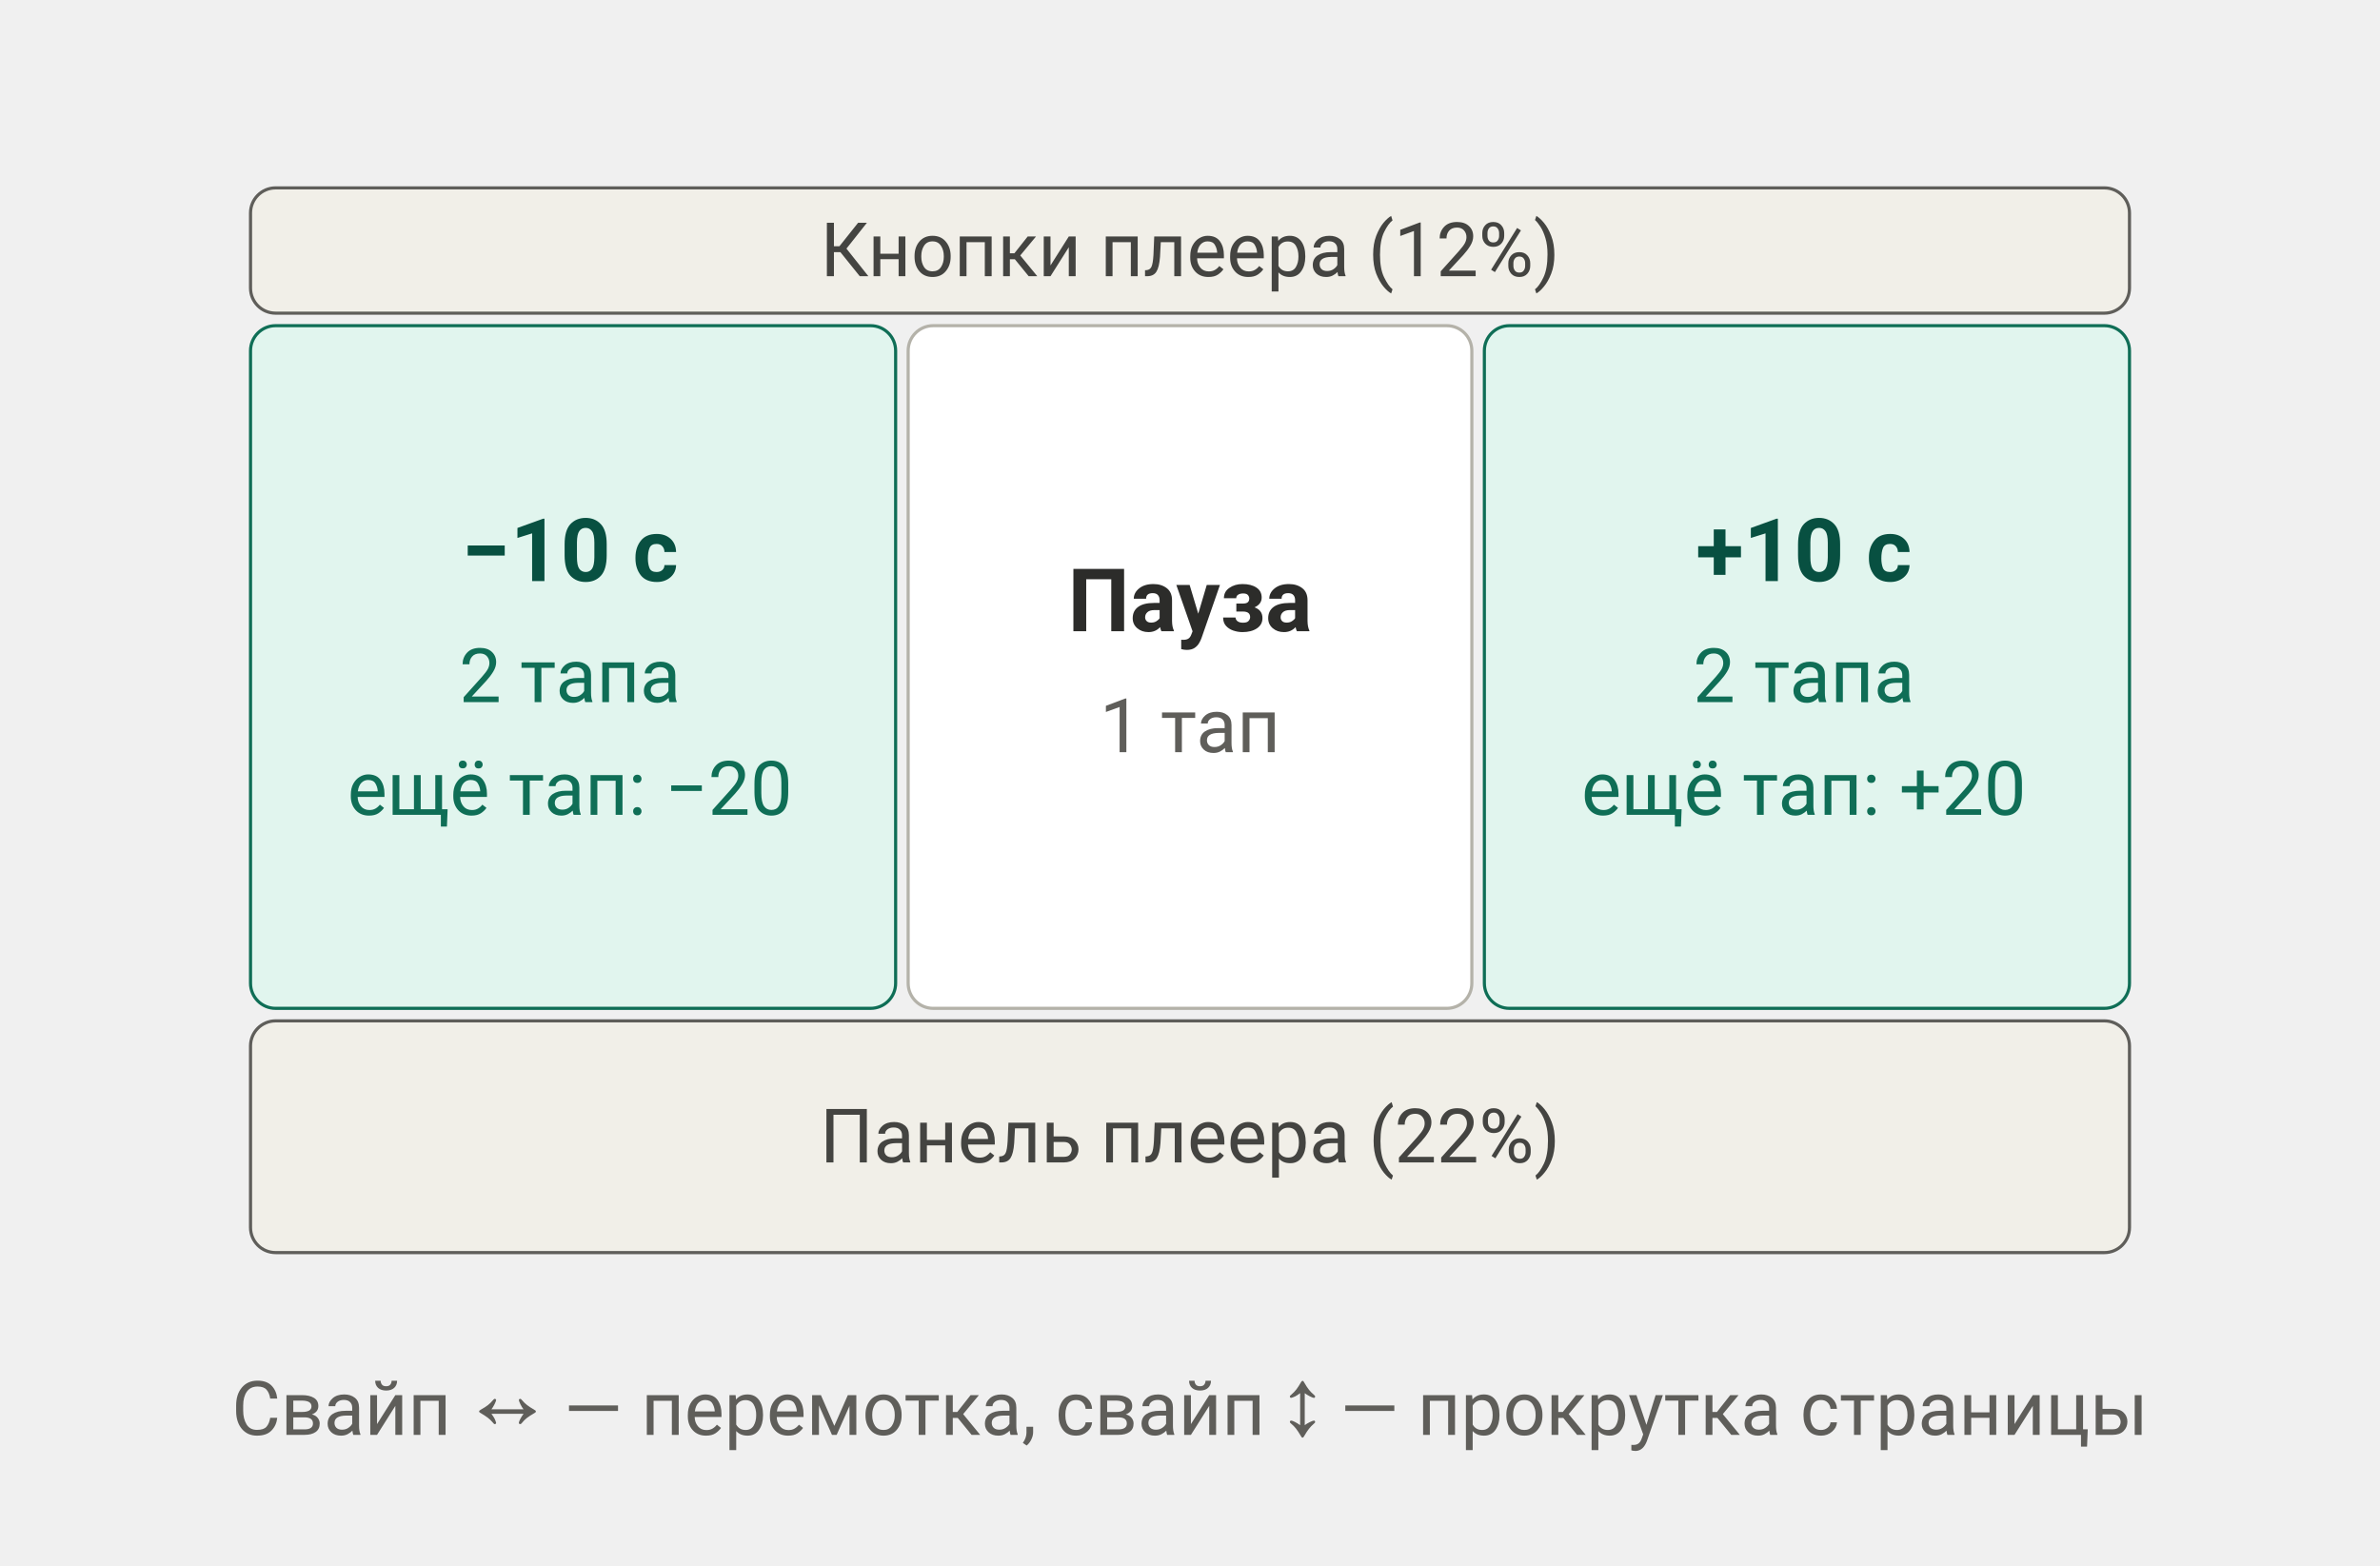
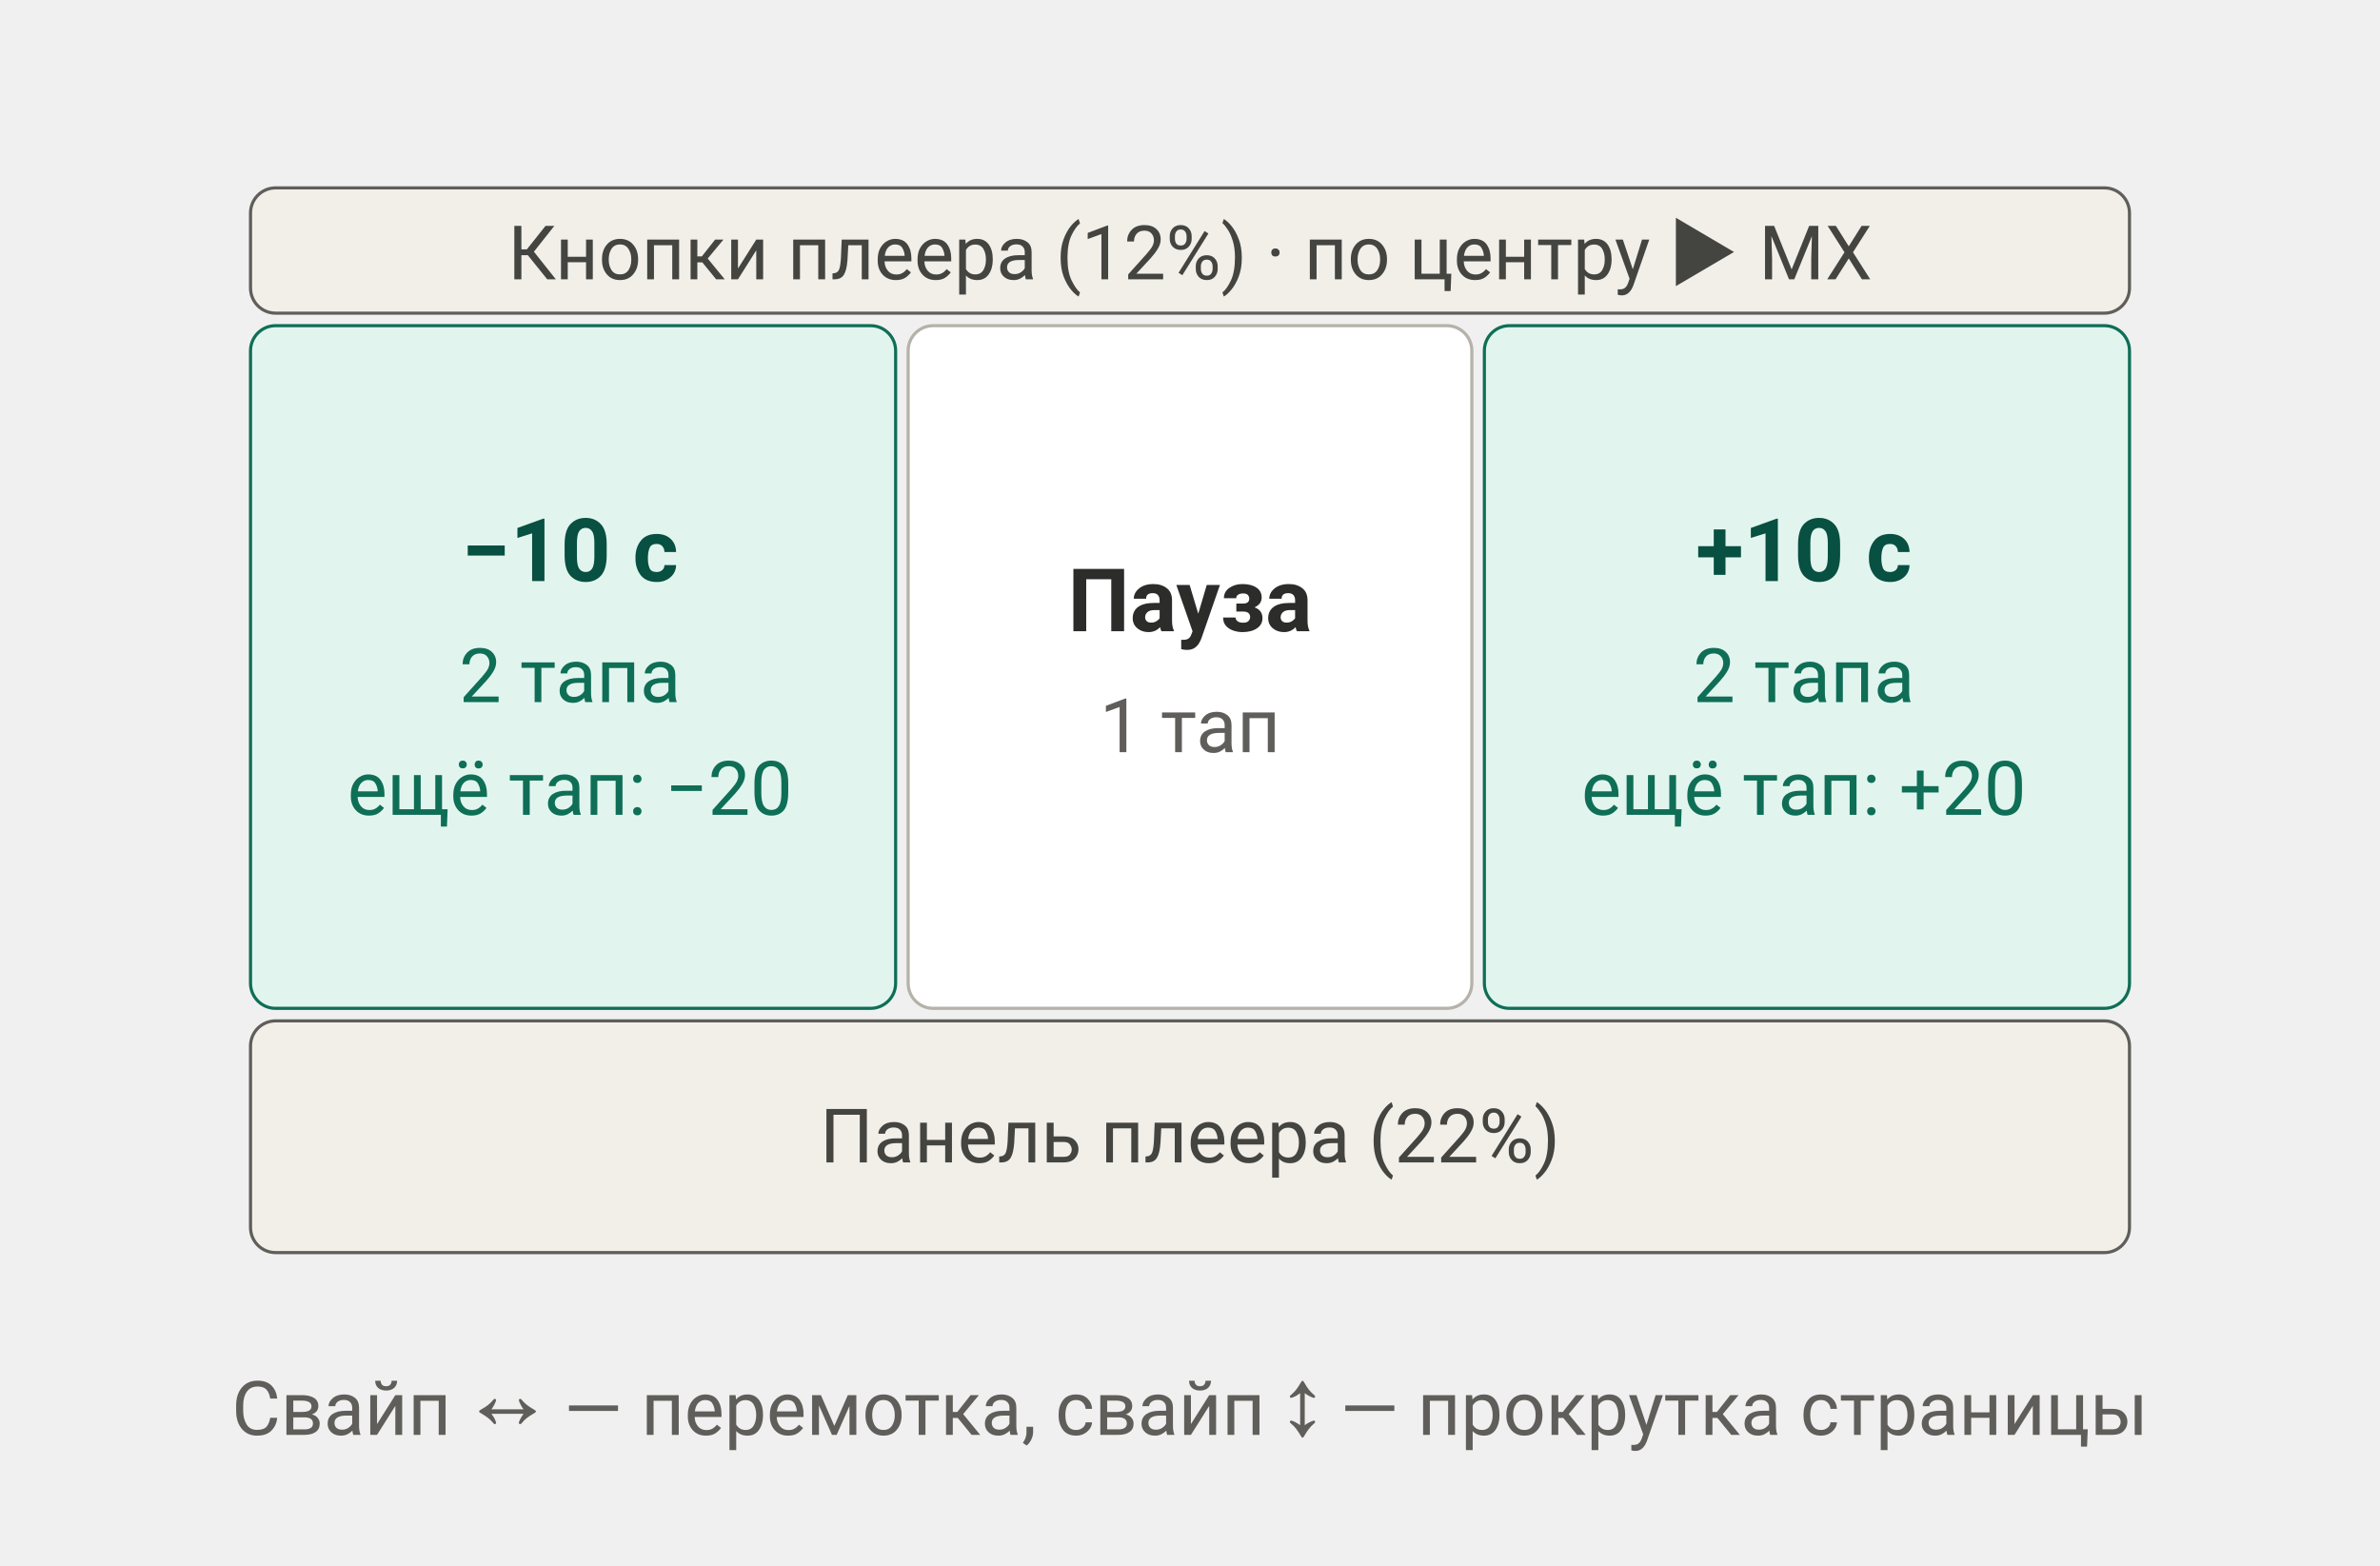
<svg xmlns="http://www.w3.org/2000/svg" width="380" height="250" viewBox="0 0 380 250" role="img">
  <style>
text{font-family:-apple-system,"Segoe UI",Roboto,Helvetica,Arial,sans-serif}
.th{font-size:14px;font-weight:600}.ts{font-size:12px}
.teal rect{fill:#E1F5EE;stroke:#0F6E56}.teal .th{fill:#085041}.teal .ts{fill:#0F6E56}
.gray rect{fill:#F1EFE8;stroke:#5F5E5A}.gray .ts{fill:#444441}
.neu rect{fill:#FFFFFF;stroke:#B4B2A9}.neu .th{fill:#2C2C2A}.neu .ts{fill:#5F5E5A}
.cap{fill:#5F5E5A}.div{stroke:#888780}
@media (prefers-color-scheme:dark){
.teal rect{fill:#085041;stroke:#5DCAA5}.teal .th{fill:#E1F5EE}.teal .ts{fill:#9FE1CB}
.gray rect{fill:#444441;stroke:#B4B2A9}.gray .ts{fill:#F1EFE8}
.neu rect{fill:#2C2C2A;stroke:#888780}.neu .th{fill:#F1EFE8}.neu .ts{fill:#D3D1C7}
.cap{fill:#B4B2A9}.div{stroke:#B4B2A9}}
</style>
  <g class="gray">
    <rect x="40" y="30" width="300" height="20" rx="4" stroke-width="0.5" />
-     <text class="ts" x="190" y="40.0" text-anchor="middle" dominant-baseline="central">Кнопки плеера (12%)</text>
+     <text class="ts" x="190" y="40.0" text-anchor="middle" dominant-baseline="central">Кнопки плеера (12%) · по центру ▶ MX</text>
  </g>
  <g class="teal">
    <rect x="40" y="52" width="103" height="109" rx="4" stroke-width="0.5" />
    <text class="th" x="91" y="88" text-anchor="middle" dominant-baseline="central">−10 с</text>
    <text class="ts" x="91" y="108" text-anchor="middle" dominant-baseline="central">2 тапа</text>
    <text class="ts" x="91" y="126" text-anchor="middle" dominant-baseline="central">ещё тап: −20</text>
  </g>
  <g class="neu">
    <rect x="145" y="52" width="90" height="109" rx="4" stroke-width="0.5" />
    <text class="th" x="190" y="96" text-anchor="middle" dominant-baseline="central">Пауза</text>
    <text class="ts" x="190" y="116" text-anchor="middle" dominant-baseline="central">1 тап</text>
  </g>
  <g class="teal">
    <rect x="237" y="52" width="103" height="109" rx="4" stroke-width="0.5" />
    <text class="th" x="288" y="88" text-anchor="middle" dominant-baseline="central">+10 с</text>
    <text class="ts" x="288" y="108" text-anchor="middle" dominant-baseline="central">2 тапа</text>
    <text class="ts" x="288" y="126" text-anchor="middle" dominant-baseline="central">ещё тап: +20</text>
  </g>
  <g class="gray">
    <rect x="40" y="163" width="300" height="37" rx="4" stroke-width="0.5" />
    <text class="ts" x="190" y="181.5" text-anchor="middle" dominant-baseline="central">Панель плеера (22%)</text>
  </g>
  <text class="ts cap" x="190" y="225" text-anchor="middle" dominant-baseline="central">Свайп ↔ — перемотка, свайп ↕ — прокрутка страницы</text>
</svg>
